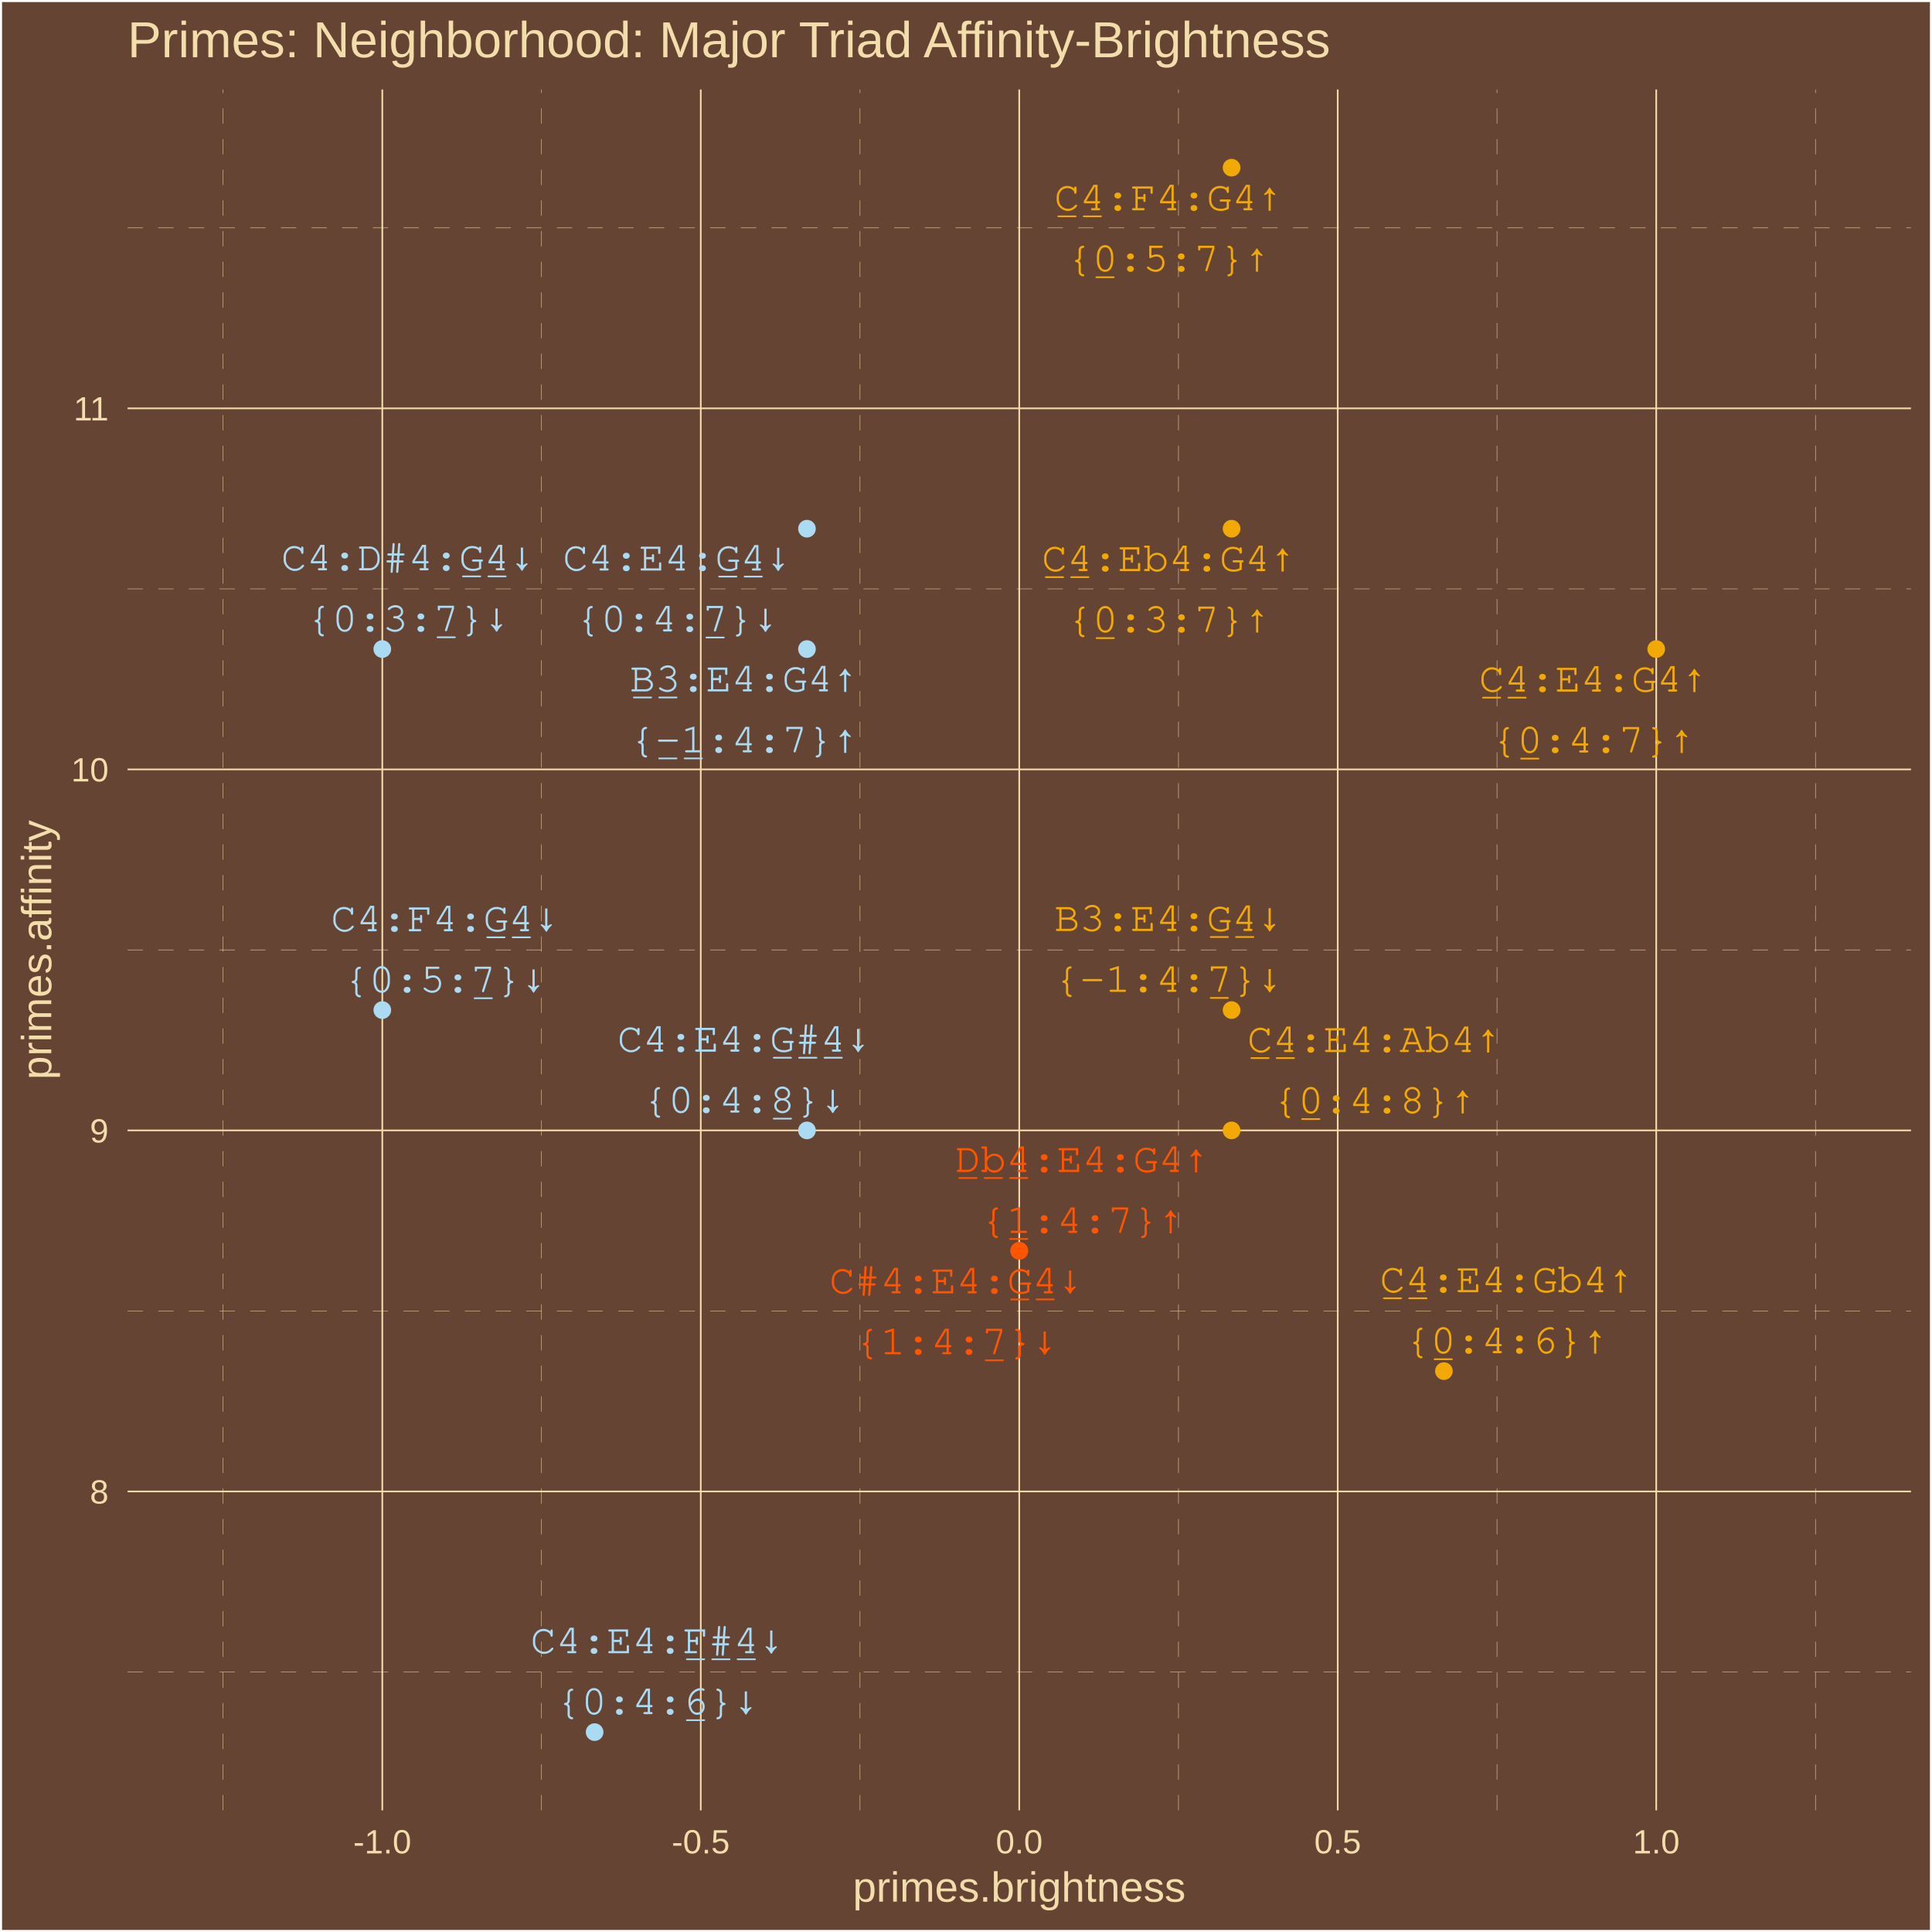
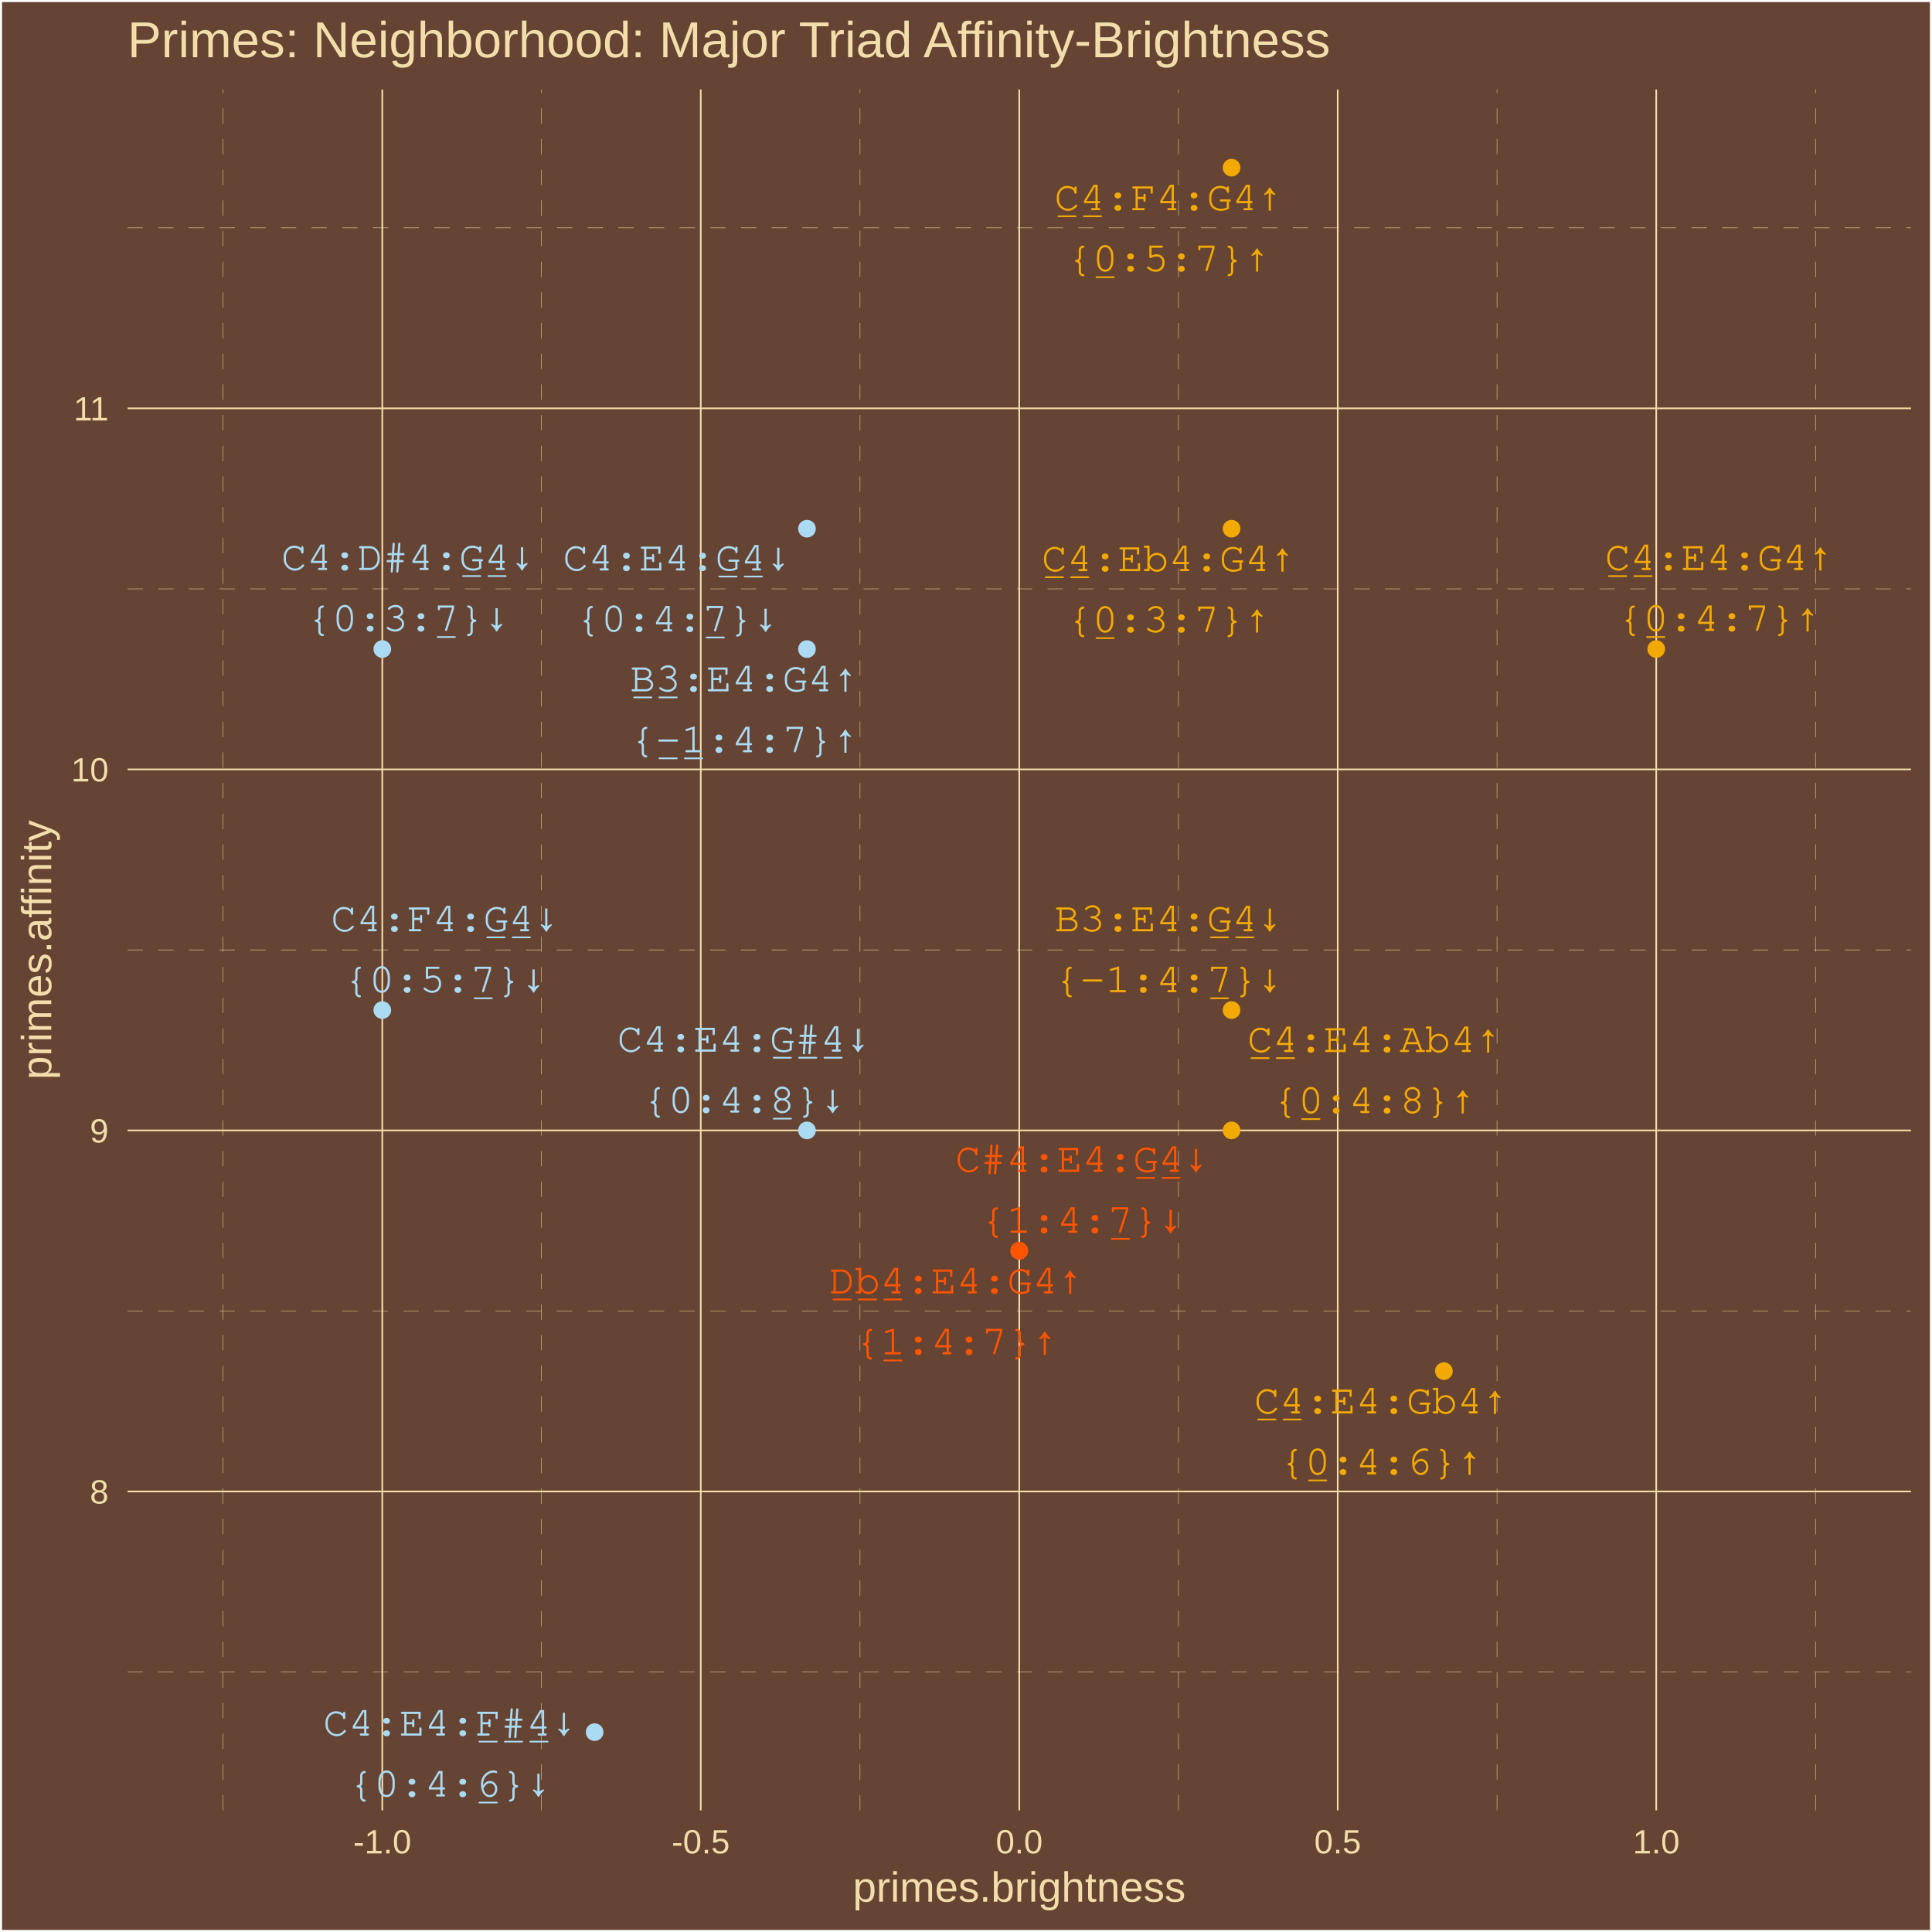
<svg xmlns="http://www.w3.org/2000/svg" class="svglite" width="504.00pt" height="504.00pt" viewBox="0 0 504.00 504.00">
  <defs>
    <style type="text/css">
    .svglite line, .svglite polyline, .svglite polygon, .svglite path, .svglite rect, .svglite circle {
      fill: none;
      stroke: #000000;
      stroke-linecap: round;
      stroke-linejoin: round;
      stroke-miterlimit: 10.00;
    }
    .svglite text {
      white-space: pre;
    }
  </style>
  </defs>
  <rect width="100%" height="100%" style="stroke: none; fill: #664433;" />
  <defs>
    <clipPath id="cpMC4wMHw1MDQuMDB8MC4wMHw1MDQuMDA=">
      <rect x="0.00" y="0.00" width="504.00" height="504.00" />
    </clipPath>
  </defs>
  <g clip-path="url(#cpMC4wMHw1MDQuMDB8MC4wMHw1MDQuMDA=)">
    <rect x="0.00" y="-0" width="504.00" height="504.00" style="stroke-width: 1.07; stroke: #FFFFFF; fill: #664433;" />
  </g>
  <defs>
    <clipPath id="cpMzMuMjd8NDk4LjUyfDIzLjM0fDQ3Mi4yNw==">
      <rect x="33.27" y="23.34" width="465.25" height="448.93" />
    </clipPath>
  </defs>
  <g clip-path="url(#cpMzMuMjd8NDk4LjUyfDIzLjM0fDQ3Mi4yNw==)">
    <rect x="33.27" y="23.34" width="465.25" height="448.93" style="stroke-width: 1.07; stroke: none; fill: #664433;" />
    <polyline points="33.27,436.16 498.52,436.16 " style="stroke-width: 0.11; stroke: #F3DDAB; stroke-dasharray: 4.00,4.00; stroke-linecap: butt;" />
    <polyline points="33.27,341.98 498.52,341.98 " style="stroke-width: 0.11; stroke: #F3DDAB; stroke-dasharray: 4.00,4.00; stroke-linecap: butt;" />
    <polyline points="33.27,247.80 498.52,247.80 " style="stroke-width: 0.11; stroke: #F3DDAB; stroke-dasharray: 4.00,4.00; stroke-linecap: butt;" />
    <polyline points="33.27,153.62 498.52,153.62 " style="stroke-width: 0.11; stroke: #F3DDAB; stroke-dasharray: 4.00,4.00; stroke-linecap: butt;" />
    <polyline points="33.27,59.44 498.52,59.44 " style="stroke-width: 0.11; stroke: #F3DDAB; stroke-dasharray: 4.00,4.00; stroke-linecap: butt;" />
    <polyline points="58.19,472.27 58.19,23.34 " style="stroke-width: 0.11; stroke: #F3DDAB; stroke-dasharray: 4.00,4.00; stroke-linecap: butt;" />
    <polyline points="141.27,472.27 141.27,23.34 " style="stroke-width: 0.11; stroke: #F3DDAB; stroke-dasharray: 4.00,4.00; stroke-linecap: butt;" />
    <polyline points="224.35,472.27 224.35,23.34 " style="stroke-width: 0.11; stroke: #F3DDAB; stroke-dasharray: 4.00,4.00; stroke-linecap: butt;" />
    <polyline points="307.43,472.27 307.43,23.34 " style="stroke-width: 0.11; stroke: #F3DDAB; stroke-dasharray: 4.00,4.00; stroke-linecap: butt;" />
    <polyline points="390.52,472.27 390.52,23.34 " style="stroke-width: 0.11; stroke: #F3DDAB; stroke-dasharray: 4.00,4.00; stroke-linecap: butt;" />
    <polyline points="473.60,472.27 473.60,23.34 " style="stroke-width: 0.11; stroke: #F3DDAB; stroke-dasharray: 4.00,4.00; stroke-linecap: butt;" />
    <polyline points="33.27,389.07 498.52,389.07 " style="stroke-width: 0.43; stroke: #F3DDAB; stroke-linecap: butt;" />
    <polyline points="33.27,294.89 498.52,294.89 " style="stroke-width: 0.43; stroke: #F3DDAB; stroke-linecap: butt;" />
    <polyline points="33.27,200.71 498.52,200.71 " style="stroke-width: 0.43; stroke: #F3DDAB; stroke-linecap: butt;" />
    <polyline points="33.27,106.53 498.52,106.53 " style="stroke-width: 0.43; stroke: #F3DDAB; stroke-linecap: butt;" />
    <polyline points="99.73,472.27 99.73,23.34 " style="stroke-width: 0.43; stroke: #F3DDAB; stroke-linecap: butt;" />
    <polyline points="182.81,472.27 182.81,23.34 " style="stroke-width: 0.43; stroke: #F3DDAB; stroke-linecap: butt;" />
    <polyline points="265.89,472.27 265.89,23.34 " style="stroke-width: 0.43; stroke: #F3DDAB; stroke-linecap: butt;" />
    <polyline points="348.97,472.27 348.97,23.34 " style="stroke-width: 0.43; stroke: #F3DDAB; stroke-linecap: butt;" />
    <polyline points="432.06,472.27 432.06,23.34 " style="stroke-width: 0.43; stroke: #F3DDAB; stroke-linecap: butt;" />
    <circle cx="432.06" cy="169.32" r="1.95" style="stroke-width: 0.71; stroke: #F3A904; fill: #F3A904;" />
    <circle cx="265.89" cy="326.29" r="1.95" style="stroke-width: 0.71; stroke: #FF5500; fill: #FF5500;" />
    <circle cx="210.51" cy="169.32" r="1.95" style="stroke-width: 0.71; stroke: #ABDAF3; fill: #ABDAF3;" />
    <circle cx="321.28" cy="43.74" r="1.95" style="stroke-width: 0.71; stroke: #F3A904; fill: #F3A904;" />
    <circle cx="321.28" cy="137.92" r="1.95" style="stroke-width: 0.71; stroke: #F3A904; fill: #F3A904;" />
    <circle cx="321.28" cy="294.89" r="1.95" style="stroke-width: 0.71; stroke: #F3A904; fill: #F3A904;" />
    <circle cx="376.67" cy="357.68" r="1.95" style="stroke-width: 0.71; stroke: #F3A904; fill: #F3A904;" />
    <circle cx="210.51" cy="137.92" r="1.95" style="stroke-width: 0.71; stroke: #ABDAF3; fill: #ABDAF3;" />
    <circle cx="265.89" cy="326.29" r="1.95" style="stroke-width: 0.71; stroke: #FF5500; fill: #FF5500;" />
    <circle cx="321.28" cy="263.50" r="1.95" style="stroke-width: 0.71; stroke: #F3A904; fill: #F3A904;" />
    <circle cx="99.73" cy="263.50" r="1.95" style="stroke-width: 0.71; stroke: #ABDAF3; fill: #ABDAF3;" />
    <circle cx="99.73" cy="169.32" r="1.95" style="stroke-width: 0.71; stroke: #ABDAF3; fill: #ABDAF3;" />
    <circle cx="210.51" cy="294.89" r="1.95" style="stroke-width: 0.71; stroke: #ABDAF3; fill: #ABDAF3;" />
    <circle cx="155.12" cy="451.86" r="1.95" style="stroke-width: 0.71; stroke: #ABDAF3; fill: #ABDAF3;" />
-     <text x="415.63" y="180.42" text-anchor="middle" style="font-size: 11.04px; font-weight: 0;fill: #F3A904; font-family: &quot;Courier&quot;;" textLength="59.55px" lengthAdjust="spacingAndGlyphs">C̲4̲:E4:G4↑</text>
-     <text x="415.63" y="196.32" text-anchor="middle" style="font-size: 11.04px; font-weight: 0;fill: #F3A904; font-family: &quot;Courier&quot;;" textLength="52.93px" lengthAdjust="spacingAndGlyphs">{0̲:4:7}↑</text>
-     <text x="282.32" y="305.73" text-anchor="middle" style="font-size: 11.04px; font-weight: 0;fill: #FF5500; font-family: &quot;Courier&quot;;" textLength="66.17px" lengthAdjust="spacingAndGlyphs">D̲b̲4̲:E4:G4↑</text>
-     <text x="282.32" y="321.63" text-anchor="middle" style="font-size: 11.04px; font-weight: 0;fill: #FF5500; font-family: &quot;Courier&quot;;" textLength="52.93px" lengthAdjust="spacingAndGlyphs">{1̲:4:7}↑</text>
-     <text x="194.10" y="180.37" text-anchor="middle" style="font-size: 11.04px; font-weight: 0;fill: #ABDAF3; font-family: &quot;Courier&quot;;" textLength="59.55px" lengthAdjust="spacingAndGlyphs">B̲3̲:E4:G4↑</text>
-     <text x="194.10" y="196.27" text-anchor="middle" style="font-size: 11.04px; font-weight: 0;fill: #ABDAF3; font-family: &quot;Courier&quot;;" textLength="59.55px" lengthAdjust="spacingAndGlyphs">{-̲1̲:4:7}↑</text>
-     <text x="304.83" y="54.86" text-anchor="middle" style="font-size: 11.04px; font-weight: 0;fill: #F3A904; font-family: &quot;Courier&quot;;" textLength="59.55px" lengthAdjust="spacingAndGlyphs">C̲4̲:F4:G4↑</text>
-     <text x="304.83" y="70.75" text-anchor="middle" style="font-size: 11.04px; font-weight: 0;fill: #F3A904; font-family: &quot;Courier&quot;;" textLength="52.93px" lengthAdjust="spacingAndGlyphs">{0̲:5:7}↑</text>
-     <text x="304.88" y="148.98" text-anchor="middle" style="font-size: 11.04px; font-weight: 0;fill: #F3A904; font-family: &quot;Courier&quot;;" textLength="66.17px" lengthAdjust="spacingAndGlyphs">C̲4̲:Eb4:G4↑</text>
-     <text x="304.88" y="164.88" text-anchor="middle" style="font-size: 11.04px; font-weight: 0;fill: #F3A904; font-family: &quot;Courier&quot;;" textLength="52.93px" lengthAdjust="spacingAndGlyphs">{0̲:3:7}↑</text>
-     <text x="358.50" y="274.45" text-anchor="middle" style="font-size: 11.04px; font-weight: 0;fill: #F3A904; font-family: &quot;Courier&quot;;" textLength="66.17px" lengthAdjust="spacingAndGlyphs">C̲4̲:E4:Ab4↑</text>
-     <text x="358.50" y="290.35" text-anchor="middle" style="font-size: 11.04px; font-weight: 0;fill: #F3A904; font-family: &quot;Courier&quot;;" textLength="52.93px" lengthAdjust="spacingAndGlyphs">{0̲:4:8}↑</text>
-     <text x="393.06" y="337.10" text-anchor="middle" style="font-size: 11.04px; font-weight: 0;fill: #F3A904; font-family: &quot;Courier&quot;;" textLength="66.17px" lengthAdjust="spacingAndGlyphs">C̲4̲:E4:Gb4↑</text>
-     <text x="393.06" y="353.00" text-anchor="middle" style="font-size: 11.04px; font-weight: 0;fill: #F3A904; font-family: &quot;Courier&quot;;" textLength="52.93px" lengthAdjust="spacingAndGlyphs">{0̲:4:6}↑</text>
-     <text x="176.62" y="148.83" text-anchor="middle" style="font-size: 11.04px; font-weight: 0;fill: #ABDAF3; font-family: &quot;Courier&quot;;" textLength="59.55px" lengthAdjust="spacingAndGlyphs">C4:E4:G̲4̲↓</text>
-     <text x="176.62" y="164.73" text-anchor="middle" style="font-size: 11.04px; font-weight: 0;fill: #ABDAF3; font-family: &quot;Courier&quot;;" textLength="52.93px" lengthAdjust="spacingAndGlyphs">{0:4:7̲}↓</text>
-     <text x="249.47" y="337.40" text-anchor="middle" style="font-size: 11.04px; font-weight: 0;fill: #FF5500; font-family: &quot;Courier&quot;;" textLength="66.17px" lengthAdjust="spacingAndGlyphs">C#4:E4:G̲4̲↓</text>
-     <text x="249.47" y="353.29" text-anchor="middle" style="font-size: 11.04px; font-weight: 0;fill: #FF5500; font-family: &quot;Courier&quot;;" textLength="52.93px" lengthAdjust="spacingAndGlyphs">{1:4:7̲}↓</text>
-     <text x="304.84" y="242.86" text-anchor="middle" style="font-size: 11.04px; font-weight: 0;fill: #F3A904; font-family: &quot;Courier&quot;;" textLength="59.55px" lengthAdjust="spacingAndGlyphs">B3:E4:G̲4̲↓</text>
-     <text x="304.84" y="258.75" text-anchor="middle" style="font-size: 11.04px; font-weight: 0;fill: #F3A904; font-family: &quot;Courier&quot;;" textLength="59.55px" lengthAdjust="spacingAndGlyphs">{-1:4:7̲}↓</text>
+     <text x="448.48" y="148.71" text-anchor="middle" style="font-size: 11.04px; font-weight: 0;fill: #F3A904; font-family: &quot;Courier&quot;;" textLength="59.55px" lengthAdjust="spacingAndGlyphs">C̲4̲:E4:G4↑</text>
+     <text x="448.48" y="164.60" text-anchor="middle" style="font-size: 11.04px; font-weight: 0;fill: #F3A904; font-family: &quot;Courier&quot;;" textLength="52.93px" lengthAdjust="spacingAndGlyphs">{0̲:4:7}↑</text>
+     <text x="249.48" y="337.41" text-anchor="middle" style="font-size: 11.04px; font-weight: 0;fill: #FF5500; font-family: &quot;Courier&quot;;" textLength="66.17px" lengthAdjust="spacingAndGlyphs">D̲b̲4̲:E4:G4↑</text>
+     <text x="249.48" y="353.31" text-anchor="middle" style="font-size: 11.04px; font-weight: 0;fill: #FF5500; font-family: &quot;Courier&quot;;" textLength="52.93px" lengthAdjust="spacingAndGlyphs">{1̲:4:7}↑</text>
+     <text x="194.16" y="180.35" text-anchor="middle" style="font-size: 11.04px; font-weight: 0;fill: #ABDAF3; font-family: &quot;Courier&quot;;" textLength="59.55px" lengthAdjust="spacingAndGlyphs">B̲3̲:E4:G4↑</text>
+     <text x="194.16" y="196.25" text-anchor="middle" style="font-size: 11.04px; font-weight: 0;fill: #ABDAF3; font-family: &quot;Courier&quot;;" textLength="59.55px" lengthAdjust="spacingAndGlyphs">{-̲1̲:4:7}↑</text>
+     <text x="304.86" y="54.84" text-anchor="middle" style="font-size: 11.04px; font-weight: 0;fill: #F3A904; font-family: &quot;Courier&quot;;" textLength="59.55px" lengthAdjust="spacingAndGlyphs">C̲4̲:F4:G4↑</text>
+     <text x="304.86" y="70.73" text-anchor="middle" style="font-size: 11.04px; font-weight: 0;fill: #F3A904; font-family: &quot;Courier&quot;;" textLength="52.93px" lengthAdjust="spacingAndGlyphs">{0̲:5:7}↑</text>
+     <text x="304.85" y="149.00" text-anchor="middle" style="font-size: 11.04px; font-weight: 0;fill: #F3A904; font-family: &quot;Courier&quot;;" textLength="66.17px" lengthAdjust="spacingAndGlyphs">C̲4̲:Eb4:G4↑</text>
+     <text x="304.85" y="164.89" text-anchor="middle" style="font-size: 11.04px; font-weight: 0;fill: #F3A904; font-family: &quot;Courier&quot;;" textLength="52.93px" lengthAdjust="spacingAndGlyphs">{0̲:3:7}↑</text>
+     <text x="358.51" y="274.45" text-anchor="middle" style="font-size: 11.04px; font-weight: 0;fill: #F3A904; font-family: &quot;Courier&quot;;" textLength="66.17px" lengthAdjust="spacingAndGlyphs">C̲4̲:E4:Ab4↑</text>
+     <text x="358.51" y="290.35" text-anchor="middle" style="font-size: 11.04px; font-weight: 0;fill: #F3A904; font-family: &quot;Courier&quot;;" textLength="52.93px" lengthAdjust="spacingAndGlyphs">{0̲:4:8}↑</text>
+     <text x="360.29" y="368.72" text-anchor="middle" style="font-size: 11.04px; font-weight: 0;fill: #F3A904; font-family: &quot;Courier&quot;;" textLength="66.17px" lengthAdjust="spacingAndGlyphs">C̲4̲:E4:Gb4↑</text>
+     <text x="360.29" y="384.62" text-anchor="middle" style="font-size: 11.04px; font-weight: 0;fill: #F3A904; font-family: &quot;Courier&quot;;" textLength="52.93px" lengthAdjust="spacingAndGlyphs">{0̲:4:6}↑</text>
+     <text x="176.65" y="148.82" text-anchor="middle" style="font-size: 11.04px; font-weight: 0;fill: #ABDAF3; font-family: &quot;Courier&quot;;" textLength="59.55px" lengthAdjust="spacingAndGlyphs">C4:E4:G̲4̲↓</text>
+     <text x="176.65" y="164.72" text-anchor="middle" style="font-size: 11.04px; font-weight: 0;fill: #ABDAF3; font-family: &quot;Courier&quot;;" textLength="52.93px" lengthAdjust="spacingAndGlyphs">{0:4:7̲}↓</text>
+     <text x="282.31" y="305.69" text-anchor="middle" style="font-size: 11.04px; font-weight: 0;fill: #FF5500; font-family: &quot;Courier&quot;;" textLength="66.17px" lengthAdjust="spacingAndGlyphs">C#4:E4:G̲4̲↓</text>
+     <text x="282.31" y="321.59" text-anchor="middle" style="font-size: 11.04px; font-weight: 0;fill: #FF5500; font-family: &quot;Courier&quot;;" textLength="52.93px" lengthAdjust="spacingAndGlyphs">{1:4:7̲}↓</text>
+     <text x="304.88" y="242.94" text-anchor="middle" style="font-size: 11.04px; font-weight: 0;fill: #F3A904; font-family: &quot;Courier&quot;;" textLength="59.55px" lengthAdjust="spacingAndGlyphs">B3:E4:G̲4̲↓</text>
+     <text x="304.88" y="258.84" text-anchor="middle" style="font-size: 11.04px; font-weight: 0;fill: #F3A904; font-family: &quot;Courier&quot;;" textLength="59.55px" lengthAdjust="spacingAndGlyphs">{-1:4:7̲}↓</text>
    <text x="116.13" y="242.94" text-anchor="middle" style="font-size: 11.04px; font-weight: 0;fill: #ABDAF3; font-family: &quot;Courier&quot;;" textLength="59.55px" lengthAdjust="spacingAndGlyphs">C4:F4:G̲4̲↓</text>
-     <text x="116.13" y="258.83" text-anchor="middle" style="font-size: 11.04px; font-weight: 0;fill: #ABDAF3; font-family: &quot;Courier&quot;;" textLength="52.93px" lengthAdjust="spacingAndGlyphs">{0:5:7̲}↓</text>
-     <text x="106.47" y="148.78" text-anchor="middle" style="font-size: 11.04px; font-weight: 0;fill: #ABDAF3; font-family: &quot;Courier&quot;;" textLength="66.17px" lengthAdjust="spacingAndGlyphs">C4:D#4:G̲4̲↓</text>
-     <text x="106.47" y="164.67" text-anchor="middle" style="font-size: 11.04px; font-weight: 0;fill: #ABDAF3; font-family: &quot;Courier&quot;;" textLength="52.93px" lengthAdjust="spacingAndGlyphs">{0:3:7̲}↓</text>
-     <text x="194.17" y="274.35" text-anchor="middle" style="font-size: 11.04px; font-weight: 0;fill: #ABDAF3; font-family: &quot;Courier&quot;;" textLength="66.17px" lengthAdjust="spacingAndGlyphs">C4:E4:G̲#̲4̲↓</text>
-     <text x="194.17" y="290.24" text-anchor="middle" style="font-size: 11.04px; font-weight: 0;fill: #ABDAF3; font-family: &quot;Courier&quot;;" textLength="52.93px" lengthAdjust="spacingAndGlyphs">{0:4:8̲}↓</text>
-     <text x="171.51" y="431.28" text-anchor="middle" style="font-size: 11.04px; font-weight: 0;fill: #ABDAF3; font-family: &quot;Courier&quot;;" textLength="66.17px" lengthAdjust="spacingAndGlyphs">C4:E4:F̲#̲4̲↓</text>
-     <text x="171.51" y="447.17" text-anchor="middle" style="font-size: 11.04px; font-weight: 0;fill: #ABDAF3; font-family: &quot;Courier&quot;;" textLength="52.93px" lengthAdjust="spacingAndGlyphs">{0:4:6̲}↓</text>
+     <text x="116.13" y="258.84" text-anchor="middle" style="font-size: 11.04px; font-weight: 0;fill: #ABDAF3; font-family: &quot;Courier&quot;;" textLength="52.93px" lengthAdjust="spacingAndGlyphs">{0:5:7̲}↓</text>
+     <text x="106.49" y="148.70" text-anchor="middle" style="font-size: 11.04px; font-weight: 0;fill: #ABDAF3; font-family: &quot;Courier&quot;;" textLength="66.17px" lengthAdjust="spacingAndGlyphs">C4:D#4:G̲4̲↓</text>
+     <text x="106.49" y="164.60" text-anchor="middle" style="font-size: 11.04px; font-weight: 0;fill: #ABDAF3; font-family: &quot;Courier&quot;;" textLength="52.93px" lengthAdjust="spacingAndGlyphs">{0:3:7̲}↓</text>
+     <text x="194.14" y="274.35" text-anchor="middle" style="font-size: 11.04px; font-weight: 0;fill: #ABDAF3; font-family: &quot;Courier&quot;;" textLength="66.17px" lengthAdjust="spacingAndGlyphs">C4:E4:G̲#̲4̲↓</text>
+     <text x="194.14" y="290.24" text-anchor="middle" style="font-size: 11.04px; font-weight: 0;fill: #ABDAF3; font-family: &quot;Courier&quot;;" textLength="52.93px" lengthAdjust="spacingAndGlyphs">{0:4:8̲}↓</text>
+     <text x="117.40" y="452.76" text-anchor="middle" style="font-size: 11.04px; font-weight: 0;fill: #ABDAF3; font-family: &quot;Courier&quot;;" textLength="66.17px" lengthAdjust="spacingAndGlyphs">C4:E4:F̲#̲4̲↓</text>
+     <text x="117.40" y="468.65" text-anchor="middle" style="font-size: 11.04px; font-weight: 0;fill: #ABDAF3; font-family: &quot;Courier&quot;;" textLength="52.93px" lengthAdjust="spacingAndGlyphs">{0:4:6̲}↓</text>
  </g>
  <g clip-path="url(#cpMC4wMHw1MDQuMDB8MC4wMHw1MDQuMDA=)">
    <text x="28.34" y="392.23" text-anchor="end" style="font-size: 8.80px;fill: #F3DDAB; font-family: &quot;Arial&quot;;" textLength="4.90px" lengthAdjust="spacingAndGlyphs">8</text>
    <text x="28.34" y="298.05" text-anchor="end" style="font-size: 8.80px;fill: #F3DDAB; font-family: &quot;Arial&quot;;" textLength="4.90px" lengthAdjust="spacingAndGlyphs">9</text>
    <text x="28.34" y="203.86" text-anchor="end" style="font-size: 8.80px;fill: #F3DDAB; font-family: &quot;Arial&quot;;" textLength="9.79px" lengthAdjust="spacingAndGlyphs">10</text>
    <text x="28.34" y="109.68" text-anchor="end" style="font-size: 8.80px;fill: #F3DDAB; font-family: &quot;Arial&quot;;" textLength="9.79px" lengthAdjust="spacingAndGlyphs">11</text>
    <text x="99.73" y="483.50" text-anchor="middle" style="font-size: 8.80px;fill: #F3DDAB; font-family: &quot;Arial&quot;;" textLength="15.16px" lengthAdjust="spacingAndGlyphs">-1.0</text>
    <text x="182.81" y="483.50" text-anchor="middle" style="font-size: 8.80px;fill: #F3DDAB; font-family: &quot;Arial&quot;;" textLength="15.16px" lengthAdjust="spacingAndGlyphs">-0.5</text>
    <text x="265.89" y="483.50" text-anchor="middle" style="font-size: 8.80px;fill: #F3DDAB; font-family: &quot;Arial&quot;;" textLength="12.23px" lengthAdjust="spacingAndGlyphs">0.0</text>
    <text x="348.97" y="483.50" text-anchor="middle" style="font-size: 8.80px;fill: #F3DDAB; font-family: &quot;Arial&quot;;" textLength="12.23px" lengthAdjust="spacingAndGlyphs">0.5</text>
    <text x="432.06" y="483.50" text-anchor="middle" style="font-size: 8.80px;fill: #F3DDAB; font-family: &quot;Arial&quot;;" textLength="12.23px" lengthAdjust="spacingAndGlyphs">1.0</text>
    <text x="265.89" y="496.09" text-anchor="middle" style="font-size: 11.00px;fill: #F3DDAB; font-family: &quot;Arial&quot;;" textLength="86.82px" lengthAdjust="spacingAndGlyphs">primes.brightness</text>
    <text transform="translate(13.37,247.80) rotate(-90)" text-anchor="middle" style="font-size: 11.00px;fill: #F3DDAB; font-family: &quot;Arial&quot;;" textLength="67.85px" lengthAdjust="spacingAndGlyphs">primes.affinity</text>
    <text x="33.27" y="14.94" style="font-size: 13.20px;fill: #F3DDAB; font-family: &quot;Arial&quot;;" textLength="315.24px" lengthAdjust="spacingAndGlyphs">Primes: Neighborhood: Major Triad Affinity-Brightness</text>
  </g>
</svg>
